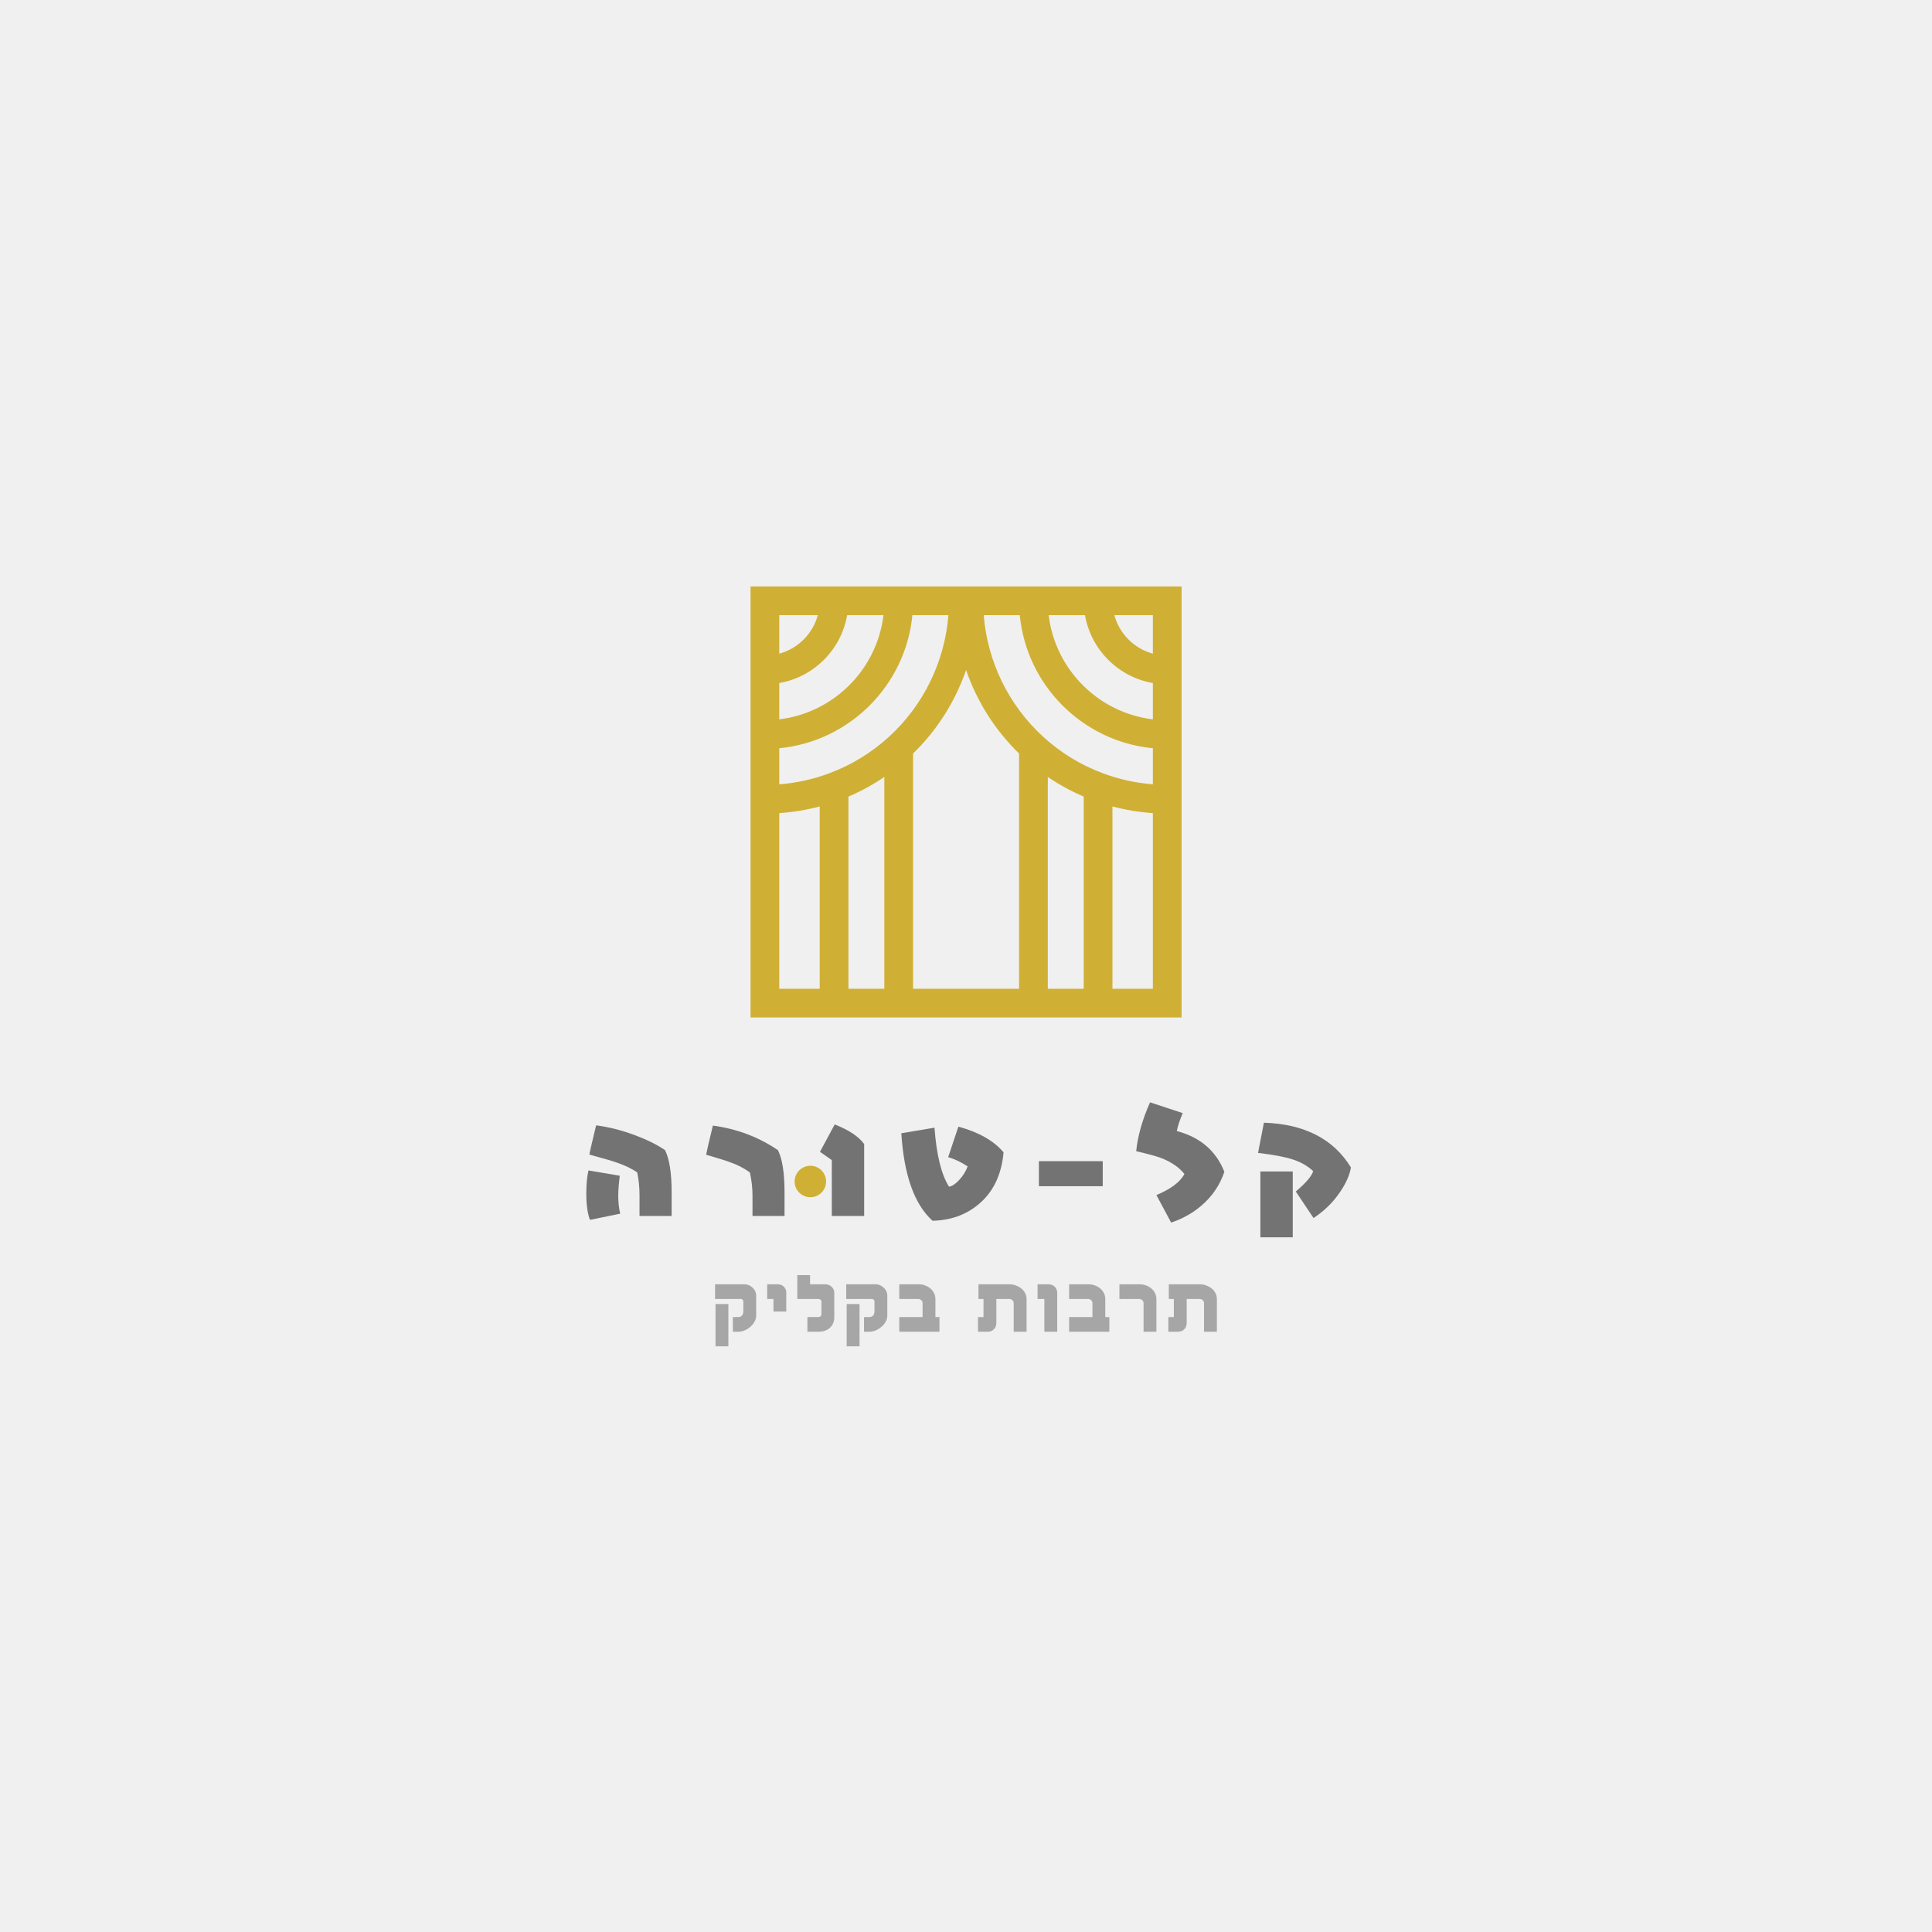
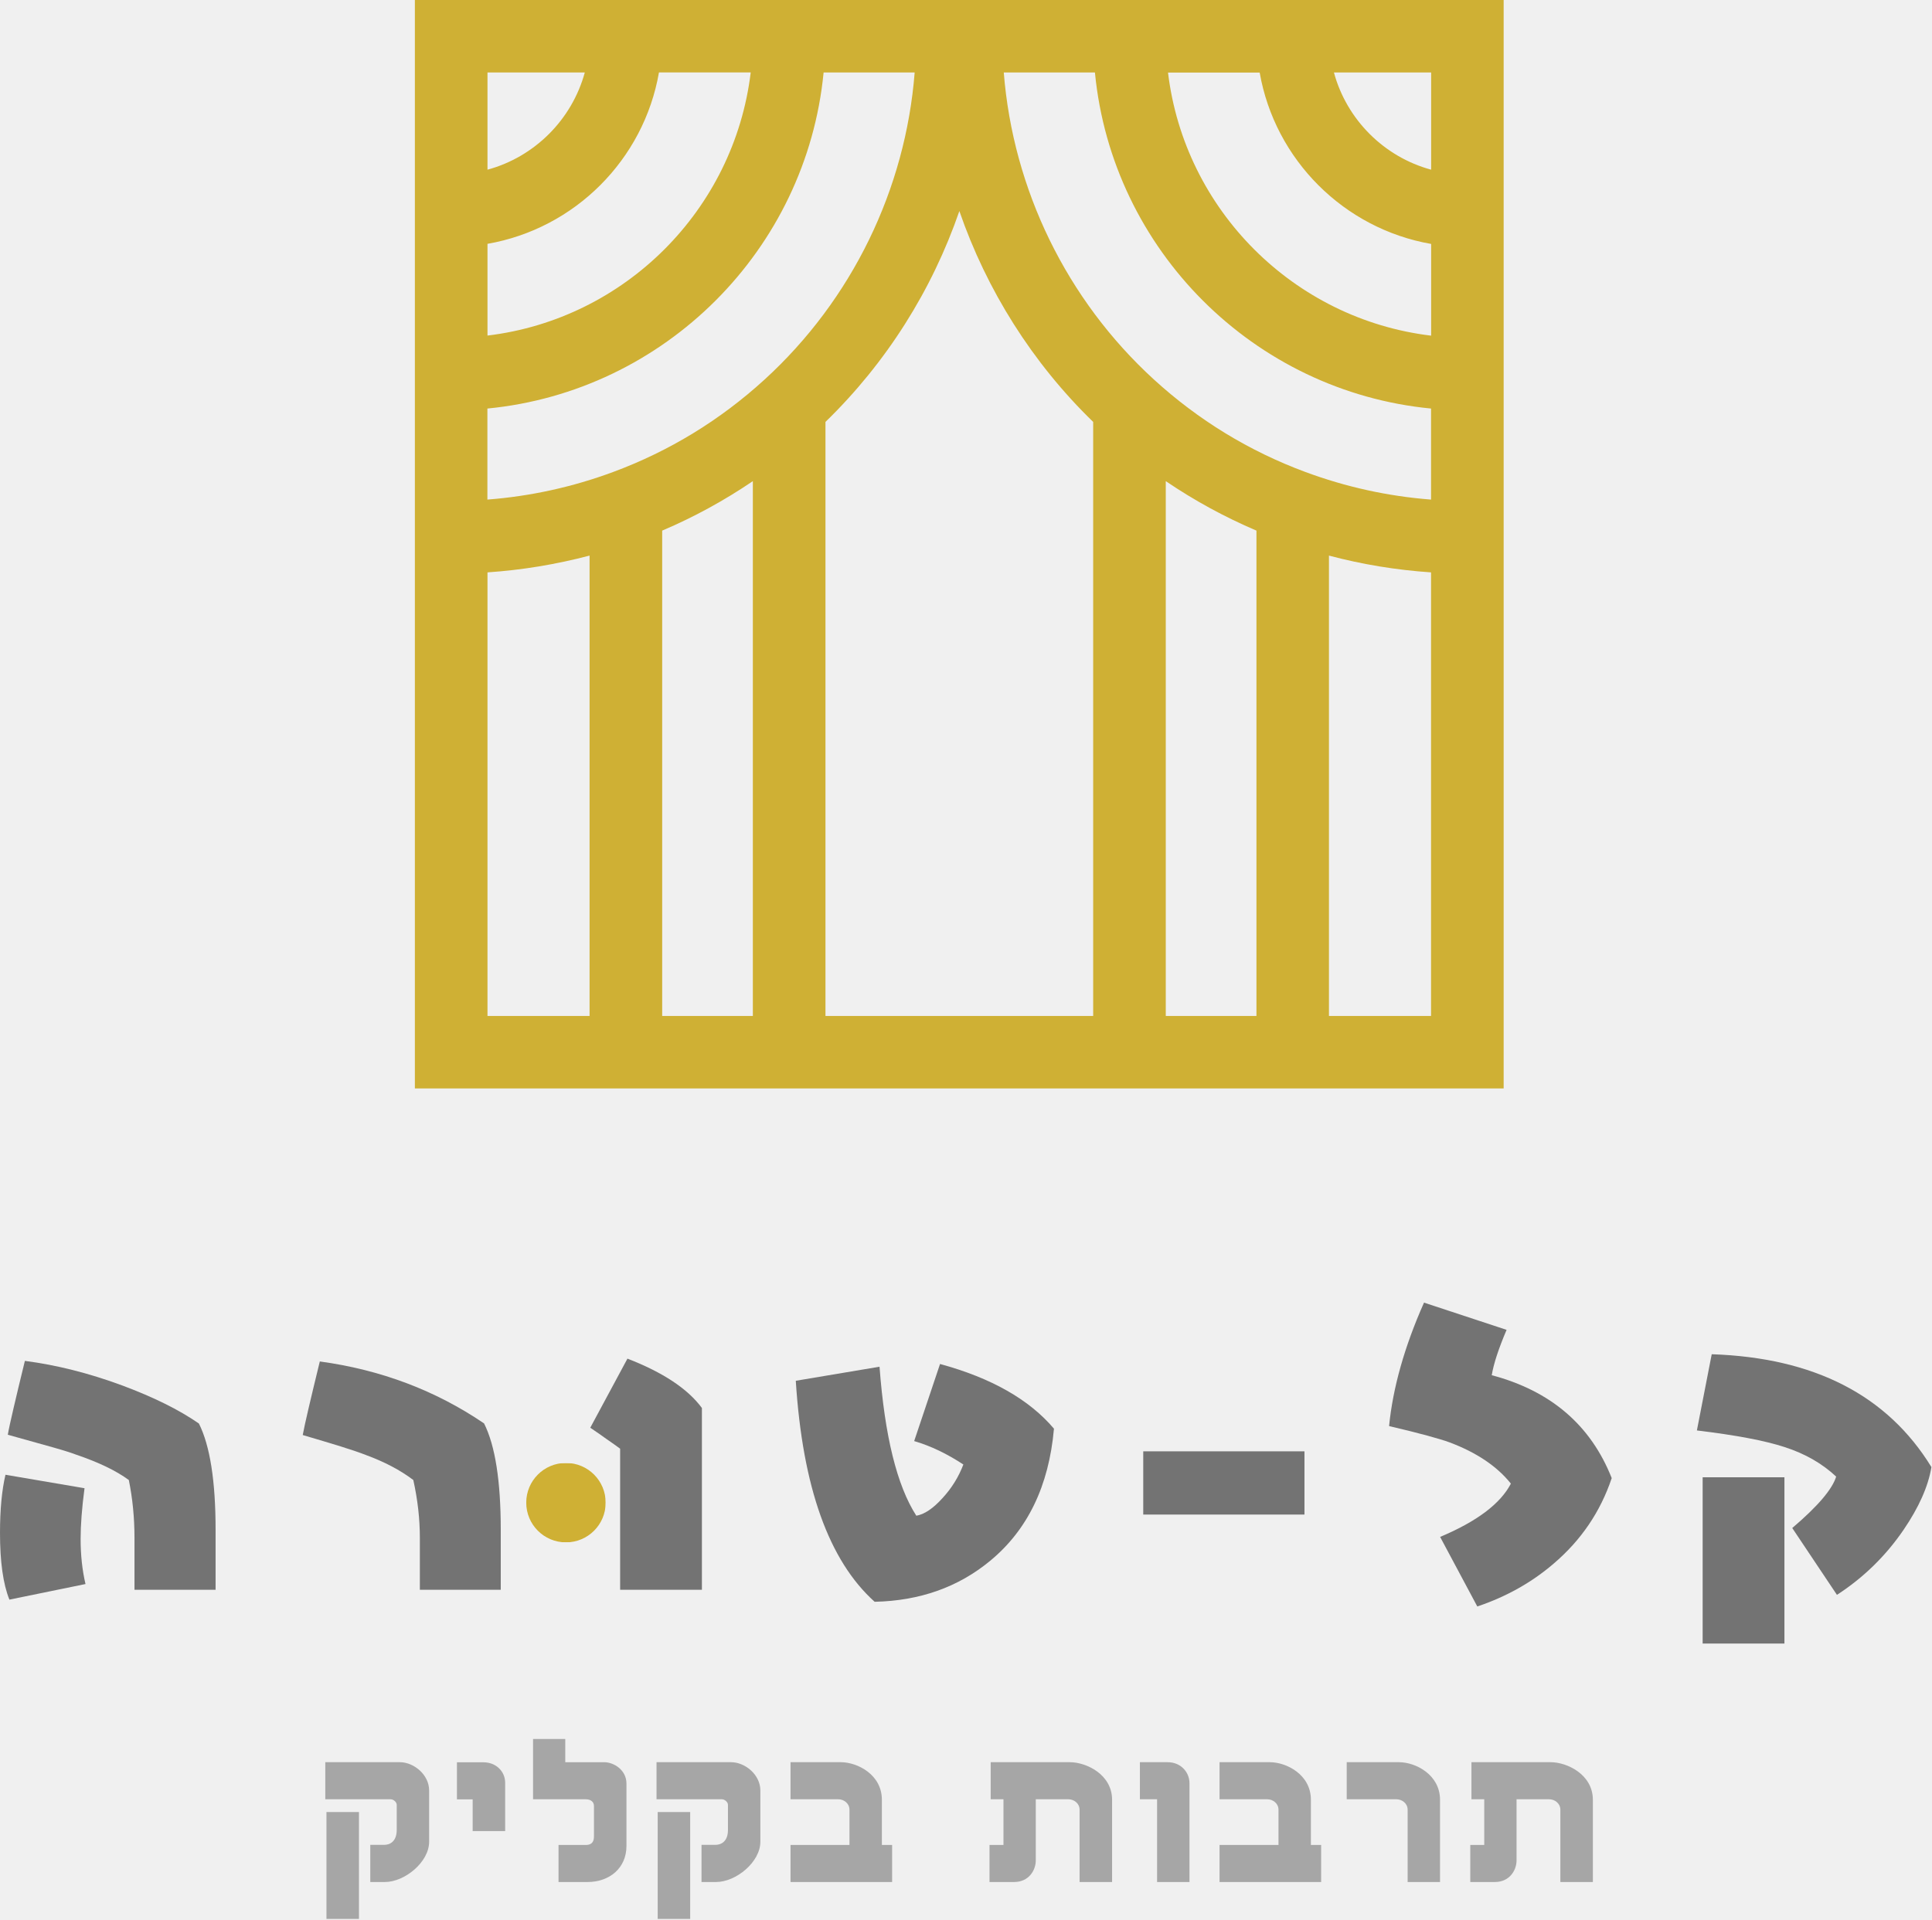
- <svg xmlns="http://www.w3.org/2000/svg" width="500" zoomAndPan="magnify" viewBox="0 0 375 375" height="500" preserveAspectRatio="xMidYMid meet" version="1.0">
-   <defs>
-     <g />
-     <clipPath id="a52cb11da2">
-       <path d="M 154.234 226.273 L 160.344 226.273 L 160.344 232.383 L 154.234 232.383 Z M 154.234 226.273 " clip-rule="nonzero" />
-     </clipPath>
-     <clipPath id="583271fc8d">
-       <path d="M 157.289 226.273 C 155.602 226.273 154.234 227.641 154.234 229.328 C 154.234 231.016 155.602 232.383 157.289 232.383 C 158.977 232.383 160.344 231.016 160.344 229.328 C 160.344 227.641 158.977 226.273 157.289 226.273 " clip-rule="nonzero" />
-     </clipPath>
-   </defs>
-   <path fill="#cfb034" d="M 210.348 113.828 L 145.68 113.828 L 145.68 197.492 L 229.348 197.492 L 229.348 113.828 Z M 223.77 119.402 L 223.77 126.875 C 220.145 125.891 217.281 123.027 216.297 119.402 Z M 210.594 119.402 C 211.762 126.109 217.062 131.41 223.77 132.578 L 223.77 139.625 C 213.211 138.355 204.816 129.961 203.547 119.402 Z M 197.938 119.402 C 199.254 133.035 210.137 143.918 223.77 145.234 L 223.77 152.234 C 220.457 151.977 217.219 151.266 214.109 150.109 C 209.797 148.512 205.883 146.117 202.473 143 C 195.766 136.871 191.652 128.391 190.941 119.402 Z M 164.68 154.613 C 167.129 153.57 169.457 152.297 171.648 150.809 L 171.648 191.918 L 164.68 191.918 Z M 177.227 146.258 C 181.914 141.707 185.418 136.133 187.516 130.047 C 189.613 136.133 193.117 141.707 197.801 146.258 L 197.801 191.918 L 177.227 191.918 Z M 203.379 150.809 C 205.57 152.297 207.898 153.57 210.348 154.613 L 210.348 191.918 L 203.379 191.918 Z M 184.086 119.402 C 183.379 128.391 179.266 136.871 172.559 143 C 169.145 146.117 165.23 148.512 160.922 150.109 C 157.809 151.266 154.57 151.98 151.258 152.234 L 151.258 145.234 C 164.895 143.918 175.773 133.035 177.094 119.402 Z M 171.484 119.402 C 170.211 129.961 161.816 138.355 151.254 139.625 L 151.254 132.578 C 157.965 131.41 163.266 126.109 164.434 119.402 Z M 151.258 119.402 L 158.734 119.402 C 157.746 123.027 154.883 125.891 151.258 126.875 Z M 151.258 157.824 C 153.918 157.645 156.539 157.211 159.105 156.531 L 159.105 191.918 L 151.258 191.918 Z M 215.926 191.918 L 215.926 156.531 C 218.488 157.211 221.109 157.645 223.77 157.824 L 223.77 191.918 Z M 215.926 191.918 " fill-opacity="1" fill-rule="nonzero" />
-   <g fill="#737373" fill-opacity="1">
-     <g transform="translate(112.4418, 236.0233)">
-       <g>
-         <path d="M 17.922 0 L 11.688 0 L 11.688 -4 C 11.688 -5.562 11.539 -7.039 11.25 -8.438 C 10.27 -9.156 8.922 -9.805 7.203 -10.391 C 6.922 -10.504 6.344 -10.688 5.469 -10.938 C 4.594 -11.188 3.422 -11.516 1.953 -11.922 C 2.023 -12.328 2.172 -13 2.391 -13.938 C 2.609 -14.875 2.898 -16.094 3.266 -17.594 C 5.703 -17.281 8.195 -16.648 10.75 -15.703 C 13.156 -14.805 15.117 -13.832 16.641 -12.781 C 17.492 -11.082 17.922 -8.359 17.922 -4.609 Z M 2.078 0.75 C 1.598 -0.445 1.359 -2.156 1.359 -4.375 C 1.359 -6.164 1.5 -7.656 1.781 -8.844 L 7.859 -7.812 C 7.66 -6.281 7.562 -4.984 7.562 -3.922 C 7.562 -2.66 7.688 -1.504 7.938 -0.453 Z M 2.078 0.75 " />
-       </g>
+ <svg xmlns="http://www.w3.org/2000/svg" width="2849" height="2831" viewBox="0 0 2849 2831" fill="none">
+   <path d="M1852.8 0H611.793V1605.41H2217.35V0H1852.8ZM2110.41 106.931V250.274C2040.9 231.421 1985.93 176.444 1967.07 106.931H2110.41ZM1857.55 106.931C1880 235.594 1981.75 337.345 2110.41 359.796V495.079C1907.78 470.757 1746.73 309.568 1722.41 107.075H1857.69L1857.55 106.931ZM1614.62 106.931C1639.95 368.575 1848.77 577.4 2110.27 602.586V736.862C2046.66 731.969 1984.63 718.296 1924.9 696.133C1842.15 665.478 1767.03 619.568 1701.54 559.698C1572.88 442.117 1493.87 279.345 1480.2 106.931H1614.47H1614.62ZM976.482 782.628C1023.54 762.623 1068.16 738.157 1110.18 709.661V1498.48H976.482V782.628ZM1217.26 622.303C1307.21 534.944 1374.42 428.013 1414.71 311.295C1455.01 428.013 1522.22 535.088 1612.03 622.303V1498.48H1217.26V622.303ZM1719.1 709.661C1761.12 738.157 1805.88 762.623 1852.8 782.628V1498.48H1719.1V709.661ZM1348.8 106.931C1335.27 279.345 1256.26 442.117 1127.6 559.698C1062.11 619.568 986.988 665.478 904.235 696.133C844.509 718.296 782.336 731.969 718.724 736.862V602.586C980.368 577.256 1189.19 368.431 1214.52 106.931H1348.65H1348.8ZM1107.02 106.931C1082.55 309.568 921.505 470.613 718.868 494.935V359.652C847.675 337.201 949.425 235.45 971.733 106.787H1107.02V106.931ZM718.868 106.931H862.355C843.358 176.444 788.381 231.421 718.868 250.274V106.931ZM718.868 844.225C769.959 840.771 820.187 832.424 869.407 819.471V1498.48H718.868V844.225ZM1959.73 1498.48V819.471C2008.95 832.568 2059.18 840.771 2110.27 844.225V1498.48H1959.73Z" fill="#CFB034" />
+   <path d="M317.916 2344.87H198.319V2268.16C198.319 2238.23 195.441 2209.88 189.972 2182.96C171.119 2169.15 145.358 2156.77 112.256 2145.54C106.787 2143.39 95.706 2139.79 79.011 2135.04C62.317 2130.29 39.721 2123.96 11.514 2116.18C12.809 2108.41 15.687 2095.46 19.861 2077.47C24.034 2059.48 29.647 2036.02 36.699 2007.24C83.473 2013.28 131.254 2025.37 180.33 2043.51C226.527 2060.78 264.09 2079.34 293.306 2099.63C309.712 2132.3 317.916 2184.55 317.916 2256.5V2345.01V2344.87ZM13.816 2359.26C4.605 2336.38 0 2303.42 0 2260.97C0 2226.57 2.734 2197.93 8.059 2175.19L124.633 2195.05C120.747 2224.41 118.877 2249.31 118.877 2269.75C118.877 2293.92 121.323 2316.09 126.072 2336.38L13.672 2359.41L13.816 2359.26Z" fill="#737373" />
+   <path d="M738.438 2344.85H619.13V2268.14C619.13 2240.51 615.964 2212.16 609.487 2182.94C590.346 2168.41 567.031 2156.17 539.687 2146.1C530.476 2142.5 518.099 2138.33 502.556 2133.44C487.157 2128.69 468.447 2123.07 446.428 2116.6C449.162 2101.49 457.653 2065.22 471.613 2008.08C561.562 2020.32 642.301 2050.83 713.828 2099.47C730.235 2132.14 738.438 2184.38 738.438 2256.34V2344.85Z" fill="#737373" />
+   <path d="M1035.07 2344.86H914.465V2136.76C908.852 2132.58 902.376 2127.98 895.036 2122.94C887.84 2117.76 879.637 2112 870.426 2105.82L925.259 2003.92C977.645 2024.21 1014.2 2048.39 1035.07 2076.74V2344.86Z" fill="#737373" />
+   <path d="M1554.16 2107.67C1546.68 2191.57 1515.45 2256.34 1460.33 2301.96C1413.26 2340.96 1356.42 2361.11 1289.78 2362.55C1222.14 2301.82 1183.43 2193.16 1173.5 2036.57L1296.98 2015.85C1304.61 2117.74 1322.6 2191.14 1351.24 2235.61C1363.04 2233.6 1375.85 2225.11 1389.66 2209.85C1403.48 2194.88 1413.7 2178.33 1420.6 2160.06C1396.71 2144.37 1372.68 2132.71 1348.07 2125.52L1386.21 2011.82C1461.91 2032.4 1518.04 2064.35 1554.45 2107.53L1554.16 2107.67Z" fill="#737373" />
+   <path d="M1923.62 2233.9H1685.87V2140.64H1923.62V2233.9Z" fill="#737373" />
+   <path d="M2376.67 2180.22C2359.97 2229.87 2331.48 2271.89 2290.89 2306.43C2258.66 2334.07 2221.24 2355.08 2178.49 2369.47L2123.66 2266.86C2177.77 2244.12 2212.6 2217.93 2228 2188.28C2207.56 2162.66 2177.34 2142.37 2137.48 2127.4C2130.42 2124.81 2119.63 2121.5 2104.81 2117.47C2090.13 2113.44 2071.42 2108.84 2048.39 2103.37C2054 2046.81 2071.13 1986.07 2099.91 1921.31L2221.67 1961.46C2209.87 1989.24 2202.53 2011.55 2199.79 2028.38C2286.72 2051.41 2345.73 2101.93 2376.67 2180.07V2180.22Z" fill="#737373" />
+   <path d="M2848.13 2163.94C2843.38 2192.58 2829.57 2223.38 2807.12 2256.34C2780.78 2294.91 2747.97 2327 2708.82 2352.33L2642.91 2253.75C2680.47 2221.8 2702.06 2196.47 2707.67 2177.9C2687.09 2158.62 2661.76 2144.08 2631.82 2134.44C2602.61 2124.8 2559.43 2116.74 2502.3 2109.83L2524.17 1997.43C2675.29 2002.47 2783.37 2058.02 2848.28 2164.09L2848.13 2163.94ZM2631.39 2424.15H2510.79V2178.91H2631.39V2424.15Z" fill="#737373" />
+   <mask id="mask0_6408_1231" style="mask-type:luminance" maskUnits="userSpaceOnUse" x="776" y="2157" width="118" height="119">
+     <path d="M893.301 2157.76H776.008V2275.06H893.301V2157.76Z" fill="white" />
+   </mask>
+   <g mask="url(#mask0_6408_1231)">
+     <mask id="mask1_6408_1231" style="mask-type:luminance" maskUnits="userSpaceOnUse" x="776" y="2157" width="118" height="118">
+       <path d="M834.585 2157.76C802.203 2157.76 776.01 2183.96 776.01 2216.34C776.01 2248.72 802.203 2274.91 834.585 2274.91C866.966 2274.91 893.159 2248.72 893.159 2216.34C893.159 2183.96 866.966 2157.76 834.585 2157.76Z" fill="white" />
+     </mask>
+     <g mask="url(#mask1_6408_1231)">
+       <path d="M776.01 2157.76H893.303V2275.06H776.01V2157.76Z" fill="#CFB034" />
    </g>
  </g>
-   <g fill="#737373" fill-opacity="1">
-     <g transform="translate(136.3868, 236.0233)">
-       <g>
-         <path d="M 15.891 0 L 9.672 0 L 9.672 -4 C 9.672 -5.438 9.504 -6.914 9.172 -8.438 C 8.172 -9.195 6.957 -9.836 5.531 -10.359 C 5.051 -10.547 4.406 -10.766 3.594 -11.016 C 2.789 -11.266 1.816 -11.555 0.672 -11.891 C 0.816 -12.68 1.254 -14.566 1.984 -17.547 C 6.672 -16.91 10.879 -15.32 14.609 -12.781 C 15.461 -11.082 15.891 -8.359 15.891 -4.609 Z M 15.891 0 " />
-       </g>
-     </g>
-   </g>
-   <g fill="#737373" fill-opacity="1">
-     <g transform="translate(158.4832, 236.0233)">
-       <g>
-         <path d="M 9.25 0 L 2.969 0 L 2.969 -10.844 C 2.676 -11.062 2.336 -11.301 1.953 -11.562 C 1.578 -11.832 1.148 -12.129 0.672 -12.453 L 3.531 -17.766 C 6.258 -16.711 8.164 -15.445 9.25 -13.969 Z M 9.25 0 " />
-       </g>
-     </g>
-   </g>
-   <g fill="#737373" fill-opacity="1">
-     <g transform="translate(174.4455, 236.0233)">
-       <g>
-         <path d="M 20.344 -12.359 C 19.957 -7.984 18.328 -4.609 15.453 -2.234 C 13.004 -0.203 10.039 0.848 6.562 0.922 C 3.039 -2.242 1.02 -7.906 0.5 -16.062 L 6.938 -17.141 C 7.332 -11.828 8.273 -8.008 9.766 -5.688 C 10.379 -5.789 11.047 -6.238 11.766 -7.031 C 12.484 -7.812 13.02 -8.676 13.375 -9.625 C 12.133 -10.445 10.875 -11.047 9.594 -11.422 L 11.578 -17.344 C 15.523 -16.27 18.445 -14.609 20.344 -12.359 Z M 20.344 -12.359 " />
-       </g>
-     </g>
-   </g>
-   <g fill="#737373" fill-opacity="1">
-     <g transform="translate(200.9786, 236.0233)">
-       <g>
-         <path d="M 13.062 -5.781 L 0.672 -5.781 L 0.672 -10.641 L 13.062 -10.641 Z M 13.062 -5.781 " />
-       </g>
-     </g>
-   </g>
-   <g fill="#737373" fill-opacity="1">
-     <g transform="translate(219.8651, 236.0233)">
-       <g>
-         <path d="M 17.781 -8.578 C 16.914 -5.992 15.426 -3.801 13.312 -2 C 11.633 -0.562 9.68 0.531 7.453 1.281 L 4.594 -4.062 C 7.414 -5.25 9.227 -6.613 10.031 -8.156 C 8.969 -9.488 7.395 -10.547 5.312 -11.328 C 4.945 -11.461 4.379 -11.633 3.609 -11.844 C 2.848 -12.051 1.867 -12.297 0.672 -12.578 C 0.961 -15.523 1.859 -18.688 3.359 -22.062 L 9.703 -19.969 C 9.086 -18.52 8.707 -17.359 8.562 -16.484 C 13.094 -15.285 16.164 -12.648 17.781 -8.578 Z M 17.781 -8.578 " />
-       </g>
-     </g>
-   </g>
-   <g fill="#737373" fill-opacity="1">
-     <g transform="translate(243.1547, 236.0233)">
-       <g>
-         <path d="M 19.062 -9.422 C 18.812 -7.93 18.098 -6.328 16.922 -4.609 C 15.547 -2.598 13.836 -0.93 11.797 0.391 L 8.359 -4.75 C 10.316 -6.414 11.441 -7.734 11.734 -8.703 C 10.66 -9.711 9.344 -10.469 7.781 -10.969 C 6.258 -11.469 4.008 -11.895 1.031 -12.25 L 2.172 -18.109 C 10.047 -17.848 15.676 -14.953 19.062 -9.422 Z M 7.766 4.141 L 1.484 4.141 L 1.484 -8.641 L 7.766 -8.641 Z M 7.766 4.141 " />
-       </g>
-     </g>
-   </g>
-   <g clip-path="url(#a52cb11da2)">
-     <g clip-path="url(#583271fc8d)">
-       <path fill="#cfb034" d="M 154.234 226.273 L 160.344 226.273 L 160.344 232.383 L 154.234 232.383 Z M 154.234 226.273 " fill-opacity="1" fill-rule="nonzero" />
-     </g>
-   </g>
-   <g fill="#a6a6a6" fill-opacity="1">
-     <g transform="translate(138.0824, 258.4886)">
-       <g>
-         <path d="M 4.168 0 L 5.289 0 C 6.82 0 8.691 -1.531 8.691 -3.098 L 8.691 -7.035 C 8.691 -8.266 7.5 -9.211 6.449 -9.211 L 0.711 -9.211 L 0.711 -6.359 L 5.734 -6.359 C 5.949 -6.359 6.199 -6.145 6.199 -5.93 L 6.199 -4.008 C 6.199 -3.082 5.648 -2.852 5.238 -2.852 L 4.168 -2.852 Z M 0.801 2.832 L 3.297 2.832 L 3.297 -5.379 L 0.801 -5.379 Z M 0.801 2.832 " />
-       </g>
-     </g>
-   </g>
-   <g fill="#a6a6a6" fill-opacity="1">
-     <g transform="translate(148.3783, 258.4886)">
-       <g>
-         <path d="M 1.746 -3.918 L 4.238 -3.918 L 4.238 -7.641 C 4.238 -8.48 3.562 -9.211 2.566 -9.211 L 0.535 -9.211 L 0.535 -6.359 L 1.746 -6.359 Z M 1.746 -3.918 " />
-       </g>
-     </g>
-   </g>
-   <g fill="#a6a6a6" fill-opacity="1">
-     <g transform="translate(154.2211, 258.4886)">
-       <g>
-         <path d="M 2.492 0 L 4.703 0 C 6.414 0 7.711 -1.07 7.711 -2.777 L 7.711 -7.57 C 7.711 -8.621 6.734 -9.211 6.004 -9.211 L 3.012 -9.211 L 3.012 -10.992 L 0.535 -10.992 L 0.535 -6.359 L 4.594 -6.359 C 4.969 -6.359 5.219 -6.164 5.219 -5.844 L 5.219 -3.492 C 5.219 -2.992 4.934 -2.852 4.594 -2.852 L 2.492 -2.852 Z M 2.492 0 " />
-       </g>
-     </g>
-   </g>
-   <g fill="#a6a6a6" fill-opacity="1">
-     <g transform="translate(163.5373, 258.4886)">
-       <g>
-         <path d="M 4.168 0 L 5.289 0 C 6.82 0 8.691 -1.531 8.691 -3.098 L 8.691 -7.035 C 8.691 -8.266 7.5 -9.211 6.449 -9.211 L 0.711 -9.211 L 0.711 -6.359 L 5.734 -6.359 C 5.949 -6.359 6.199 -6.145 6.199 -5.93 L 6.199 -4.008 C 6.199 -3.082 5.648 -2.852 5.238 -2.852 L 4.168 -2.852 Z M 0.801 2.832 L 3.297 2.832 L 3.297 -5.379 L 0.801 -5.379 Z M 0.801 2.832 " />
-       </g>
-     </g>
-   </g>
-   <g fill="#a6a6a6" fill-opacity="1">
-     <g transform="translate(173.8333, 258.4886)">
-       <g>
-         <path d="M 0.711 0 L 8.516 0 L 8.516 -2.852 L 7.73 -2.852 L 7.73 -6.324 C 7.73 -8.266 5.844 -9.211 4.578 -9.211 L 0.711 -9.211 L 0.711 -6.359 L 4.383 -6.359 C 4.793 -6.359 5.238 -6.055 5.238 -5.559 L 5.238 -2.852 L 0.711 -2.852 Z M 0.711 0 " />
-       </g>
-     </g>
-   </g>
-   <g fill="#a6a6a6" fill-opacity="1">
-     <g transform="translate(183.773, 258.4886)">
-       <g />
-     </g>
-   </g>
-   <g fill="#a6a6a6" fill-opacity="1">
-     <g transform="translate(189.117, 258.4886)">
-       <g>
-         <path d="M 0.711 0 L 2.602 0 C 3.758 0 4.273 -0.926 4.273 -1.656 L 4.273 -6.359 L 6.785 -6.359 C 7.195 -6.359 7.641 -6.055 7.641 -5.559 L 7.641 0 L 10.137 0 L 10.137 -6.324 C 10.137 -8.266 8.156 -9.211 6.895 -9.211 L 0.801 -9.211 L 0.801 -6.359 L 1.781 -6.359 L 1.781 -2.852 L 0.711 -2.852 Z M 0.711 0 " />
-       </g>
-     </g>
-   </g>
-   <g fill="#a6a6a6" fill-opacity="1">
-     <g transform="translate(200.8558, 258.4886)">
-       <g>
-         <path d="M 1.852 0 L 4.348 0 L 4.348 -7.59 C 4.348 -8.461 3.668 -9.211 2.672 -9.211 L 0.535 -9.211 L 0.535 -6.359 L 1.852 -6.359 Z M 1.852 0 " />
-       </g>
-     </g>
-   </g>
-   <g fill="#a6a6a6" fill-opacity="1">
-     <g transform="translate(206.8054, 258.4886)">
-       <g>
-         <path d="M 0.711 0 L 8.516 0 L 8.516 -2.852 L 7.73 -2.852 L 7.73 -6.324 C 7.73 -8.266 5.844 -9.211 4.578 -9.211 L 0.711 -9.211 L 0.711 -6.359 L 4.383 -6.359 C 4.793 -6.359 5.238 -6.055 5.238 -5.559 L 5.238 -2.852 L 0.711 -2.852 Z M 0.711 0 " />
-       </g>
-     </g>
-   </g>
-   <g fill="#a6a6a6" fill-opacity="1">
-     <g transform="translate(216.7451, 258.4886)">
-       <g>
-         <path d="M 5.219 -5.559 L 5.219 0 L 7.711 0 L 7.711 -6.324 C 7.711 -8.246 5.844 -9.211 4.559 -9.211 L 0.535 -9.211 L 0.535 -6.359 L 4.363 -6.359 C 4.773 -6.359 5.219 -6.055 5.219 -5.559 Z M 5.219 -5.559 " />
-       </g>
-     </g>
-   </g>
-   <g fill="#a6a6a6" fill-opacity="1">
-     <g transform="translate(226.0614, 258.4886)">
-       <g>
-         <path d="M 0.711 0 L 2.602 0 C 3.758 0 4.273 -0.926 4.273 -1.656 L 4.273 -6.359 L 6.785 -6.359 C 7.195 -6.359 7.641 -6.055 7.641 -5.559 L 7.641 0 L 10.137 0 L 10.137 -6.324 C 10.137 -8.266 8.156 -9.211 6.895 -9.211 L 0.801 -9.211 L 0.801 -6.359 L 1.781 -6.359 L 1.781 -2.852 L 0.711 -2.852 Z M 0.711 0 " />
-       </g>
-     </g>
-   </g>
+   <path d="M546.028 2775.89H567.472C596.831 2775.89 632.811 2746.53 632.811 2716.45V2640.9C632.811 2617.29 609.928 2599.16 589.779 2599.16H479.682V2653.85H576.107C580.281 2653.85 585.03 2658.02 585.03 2662.05V2698.9C585.03 2716.6 574.524 2721.06 566.608 2721.06H546.028V2775.75V2775.89ZM481.409 2830.29H529.333V2672.7H481.409V2830.29Z" fill="#A6A6A6" />
+   <path d="M697.145 2700.76H744.926V2629.38C744.926 2613.26 731.973 2599.3 712.832 2599.3H673.83V2653.99H697.001V2700.91L697.145 2700.76Z" fill="#A6A6A6" />
+   <path d="M823.633 2775.91H866.089C898.902 2775.91 923.8 2755.33 923.8 2722.66V2630.69C923.8 2610.54 905.091 2599.17 890.987 2599.17H833.563V2564.92H786.07V2653.86H863.93C871.126 2653.86 875.875 2657.61 875.875 2663.79V2708.98C875.875 2718.63 870.406 2721.22 863.93 2721.22H823.633V2775.91Z" fill="#A6A6A6" />
+   <path d="M1034.48 2775.89H1055.92C1085.28 2775.89 1121.26 2746.53 1121.26 2716.45V2640.9C1121.26 2617.29 1098.38 2599.16 1078.23 2599.16H968.133V2653.85H1064.56C1068.73 2653.85 1073.48 2658.02 1073.48 2662.05V2698.9C1073.48 2716.6 1062.98 2721.06 1055.06 2721.06H1034.48V2775.75V2775.89ZM969.86 2830.29H1017.78V2672.7H969.86V2830.29Z" fill="#A6A6A6" />
+   <path d="M1165.74 2775.89H1315.56V2721.2H1300.45V2654.57C1300.45 2617.29 1264.18 2599.16 1240 2599.16H1165.74V2653.85H1236.26C1244.17 2653.85 1252.66 2659.75 1252.66 2669.25V2721.2H1165.74V2775.89Z" fill="#A6A6A6" />
+   <path d="M1459.03 2775.89H1495.3C1517.46 2775.89 1527.39 2758.19 1527.39 2744.09V2653.85H1575.6C1583.52 2653.85 1592.01 2659.75 1592.01 2669.25V2775.89H1639.93V2654.57C1639.93 2617.29 1601.94 2599.16 1577.76 2599.16H1460.9V2653.85H1479.75V2721.2H1459.17V2775.89H1459.03Z" fill="#A6A6A6" />
+   <path d="M1706.13 2775.89H1754.06V2630.25C1754.06 2613.55 1740.96 2599.16 1721.97 2599.16H1680.95V2653.85H1706.28V2775.89H1706.13Z" fill="#A6A6A6" />
+   <path d="M1798.39 2775.89H1948.21V2721.2H1933.1V2654.57C1933.1 2617.29 1896.83 2599.16 1872.65 2599.16H1798.39V2653.85H1868.91C1876.82 2653.85 1885.32 2659.75 1885.32 2669.25V2721.2H1798.39V2775.89Z" fill="#A6A6A6" />
+   <path d="M2075.74 2669.25V2775.89H2123.52V2654.57C2123.52 2617.73 2087.68 2599.16 2063.07 2599.16H1985.93V2653.85H2059.33C2067.25 2653.85 2075.74 2659.75 2075.74 2669.25Z" fill="#A6A6A6" />
+   <path d="M2167.99 2775.89H2204.26C2226.42 2775.89 2236.36 2758.19 2236.36 2744.09V2653.85H2284.57C2292.48 2653.85 2300.97 2659.75 2300.97 2669.25V2775.89H2348.9V2654.57C2348.9 2617.29 2310.91 2599.16 2286.73 2599.16H2169.86V2653.85H2188.72V2721.2H2168.14V2775.89H2167.99Z" fill="#A6A6A6" />
</svg>
